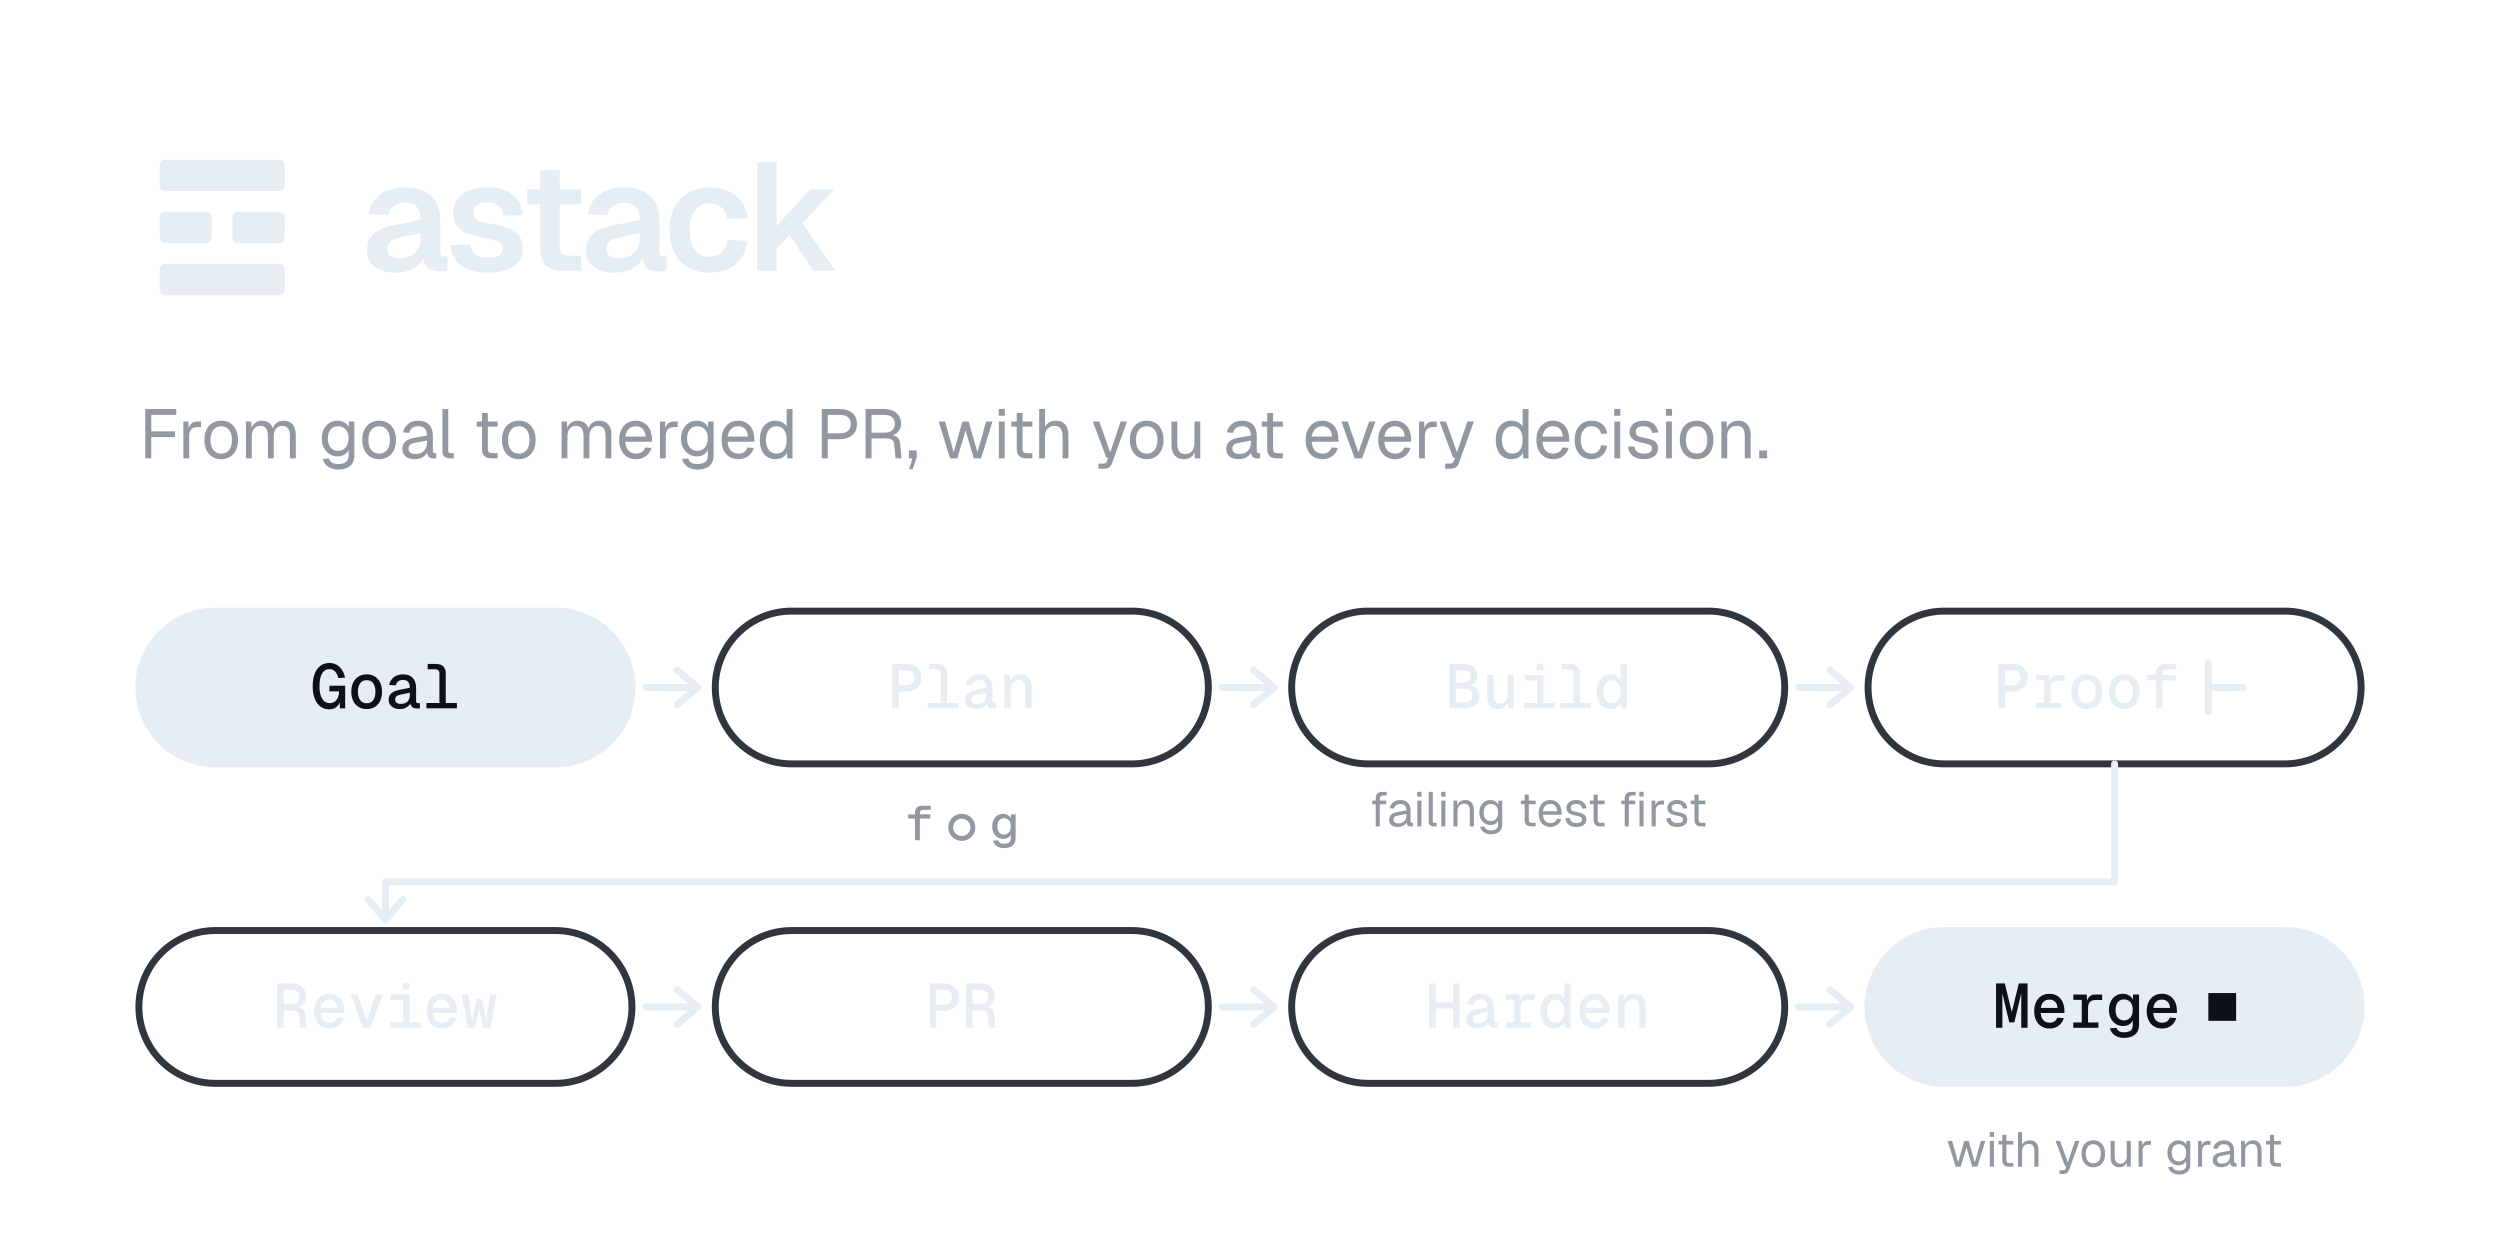
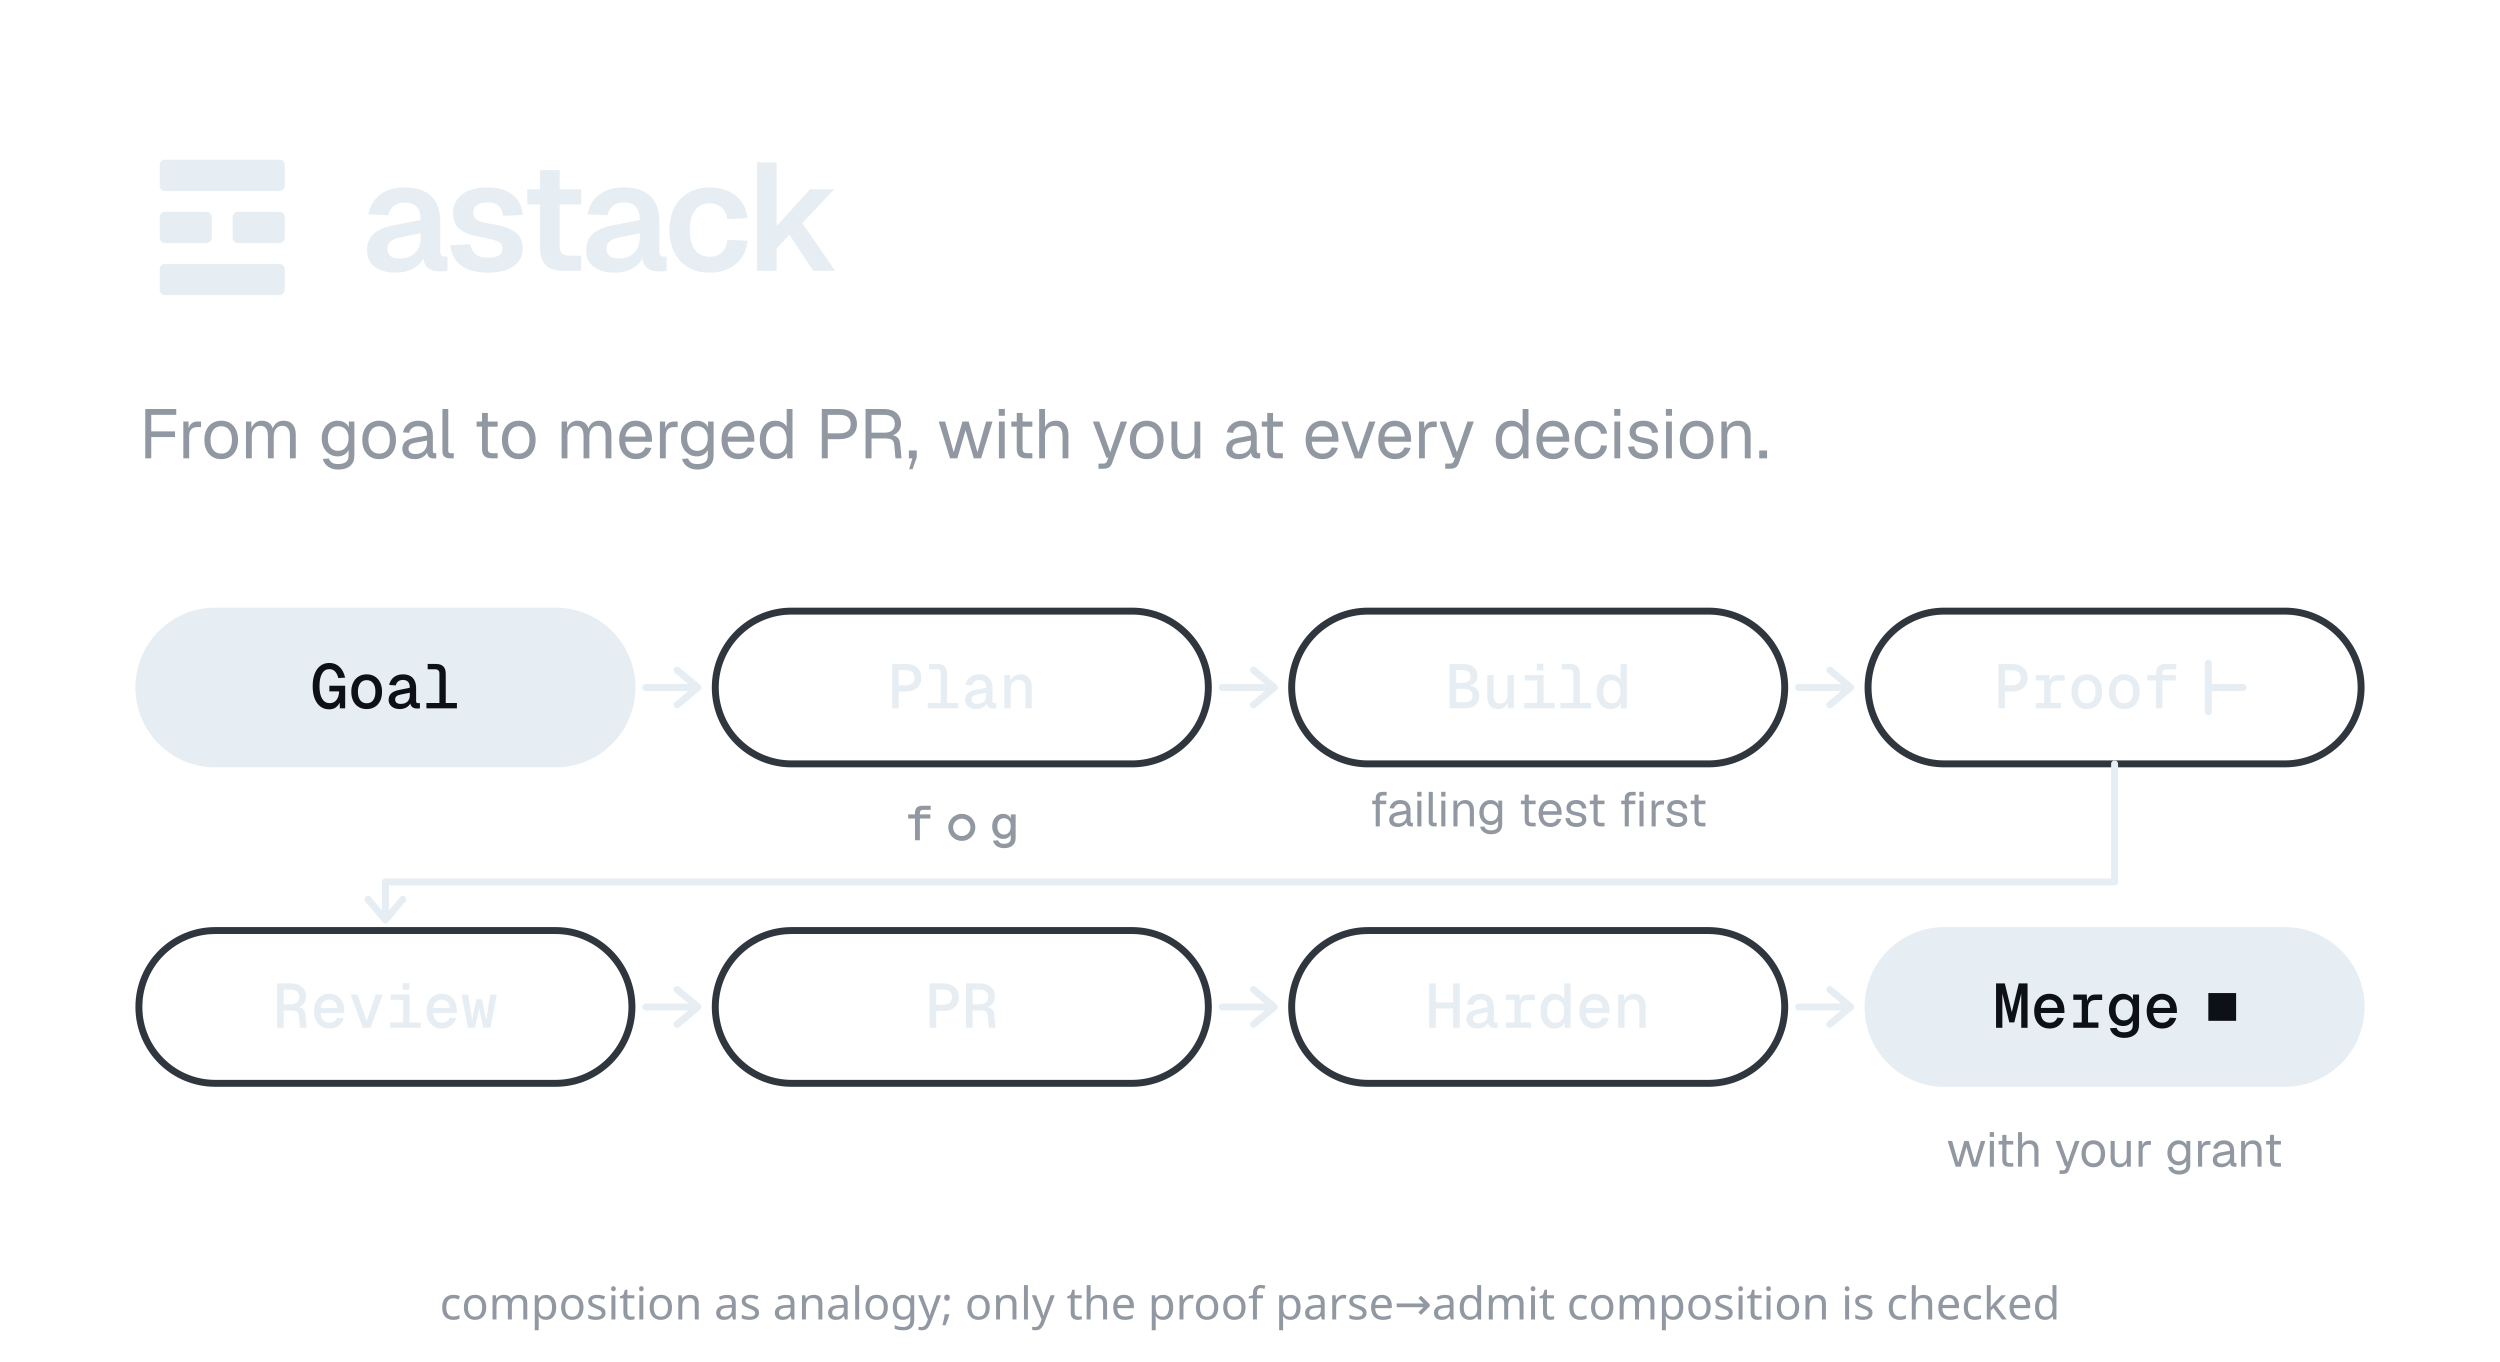
- <svg xmlns="http://www.w3.org/2000/svg" width="720" height="360" viewBox="0 0 720 360">
+ <svg xmlns="http://www.w3.org/2000/svg" width="720" height="392" viewBox="0 0 720 392">
  <defs>
    <path id="a" d="M225 12q-84 0-135-38T39-134q0-69 43-108t131-56l177-35q0-114-103-114-46 0-73 22-27 21-36 61l-130-6q16-84 78-130t161-46q114 0 173 58 58 57 58 164v194q0 21 8 29 7 8 22 8h17V0q-17 4-47 4-43 0-73-18t-38-67v-1q-20 42-68 68-49 26-114 26m26-93q64 0 102-37 37-37 37-98v-30l-138 28q-43 9-61 27-19 17-19 45 0 65 79 65" />
    <path id="b" d="M287 12q-122 0-182-51T39-168l131-6q7 42 34 65 26 23 84 23 45 0 69-14 23-15 23-46 0-18-8-30-9-12-33-21-25-9-72-18-81-14-127-34-46-21-64-52-19-31-19-77 0-74 58-121 57-47 168-47 77 0 127 25 49 24 75 65 25 40 29 90l-130 6q-2-38-26-63t-77-25q-45 0-68 18-24 18-24 48 0 32 23 48 22 15 82 25 82 12 130 33t69 53q20 31 20 75 0 77-61 119-62 41-165 41" />
    <path id="c" d="M398 0H284q-80 0-117-36-38-37-38-117v-282H45v-99h84v-125h128v125h141v99H257v270q0 38 17 52 16 14 49 14h75Z" />
    <path id="d" d="M302 12q-80 0-139-34-59-35-91-98-33-63-33-147t33-147q32-63 91-97 59-35 139-35 102 0 170 53 67 53 79 148l-132 7q-8-51-39-77-32-27-78-27-62 0-96 46t-34 129 34 129 96 46q47 0 79-27 31-27 38-84l132 6q-11 96-78 153-68 56-171 56" />
    <path id="e" d="M198 0H70v-710h128v417l219-241h158L366-312 582 0H438L282-236l-84 89Z" />
    <path id="f" d="M178 0H92v-710h446v84H178v238h342v82H178Z" />
    <path id="g" d="M164 0H80v-530h74l3 98q27-98 126-98h52v80h-51q-120 0-120 130Z" />
    <path id="h" d="M287 12q-73 0-128-34t-85-96q-30-63-30-147 0-85 30-147t85-96 128-34 128 34q54 34 84 96t30 147q0 84-30 147-30 62-84 96-55 34-128 34m0-80q73 0 114-52 40-53 40-145t-40-144q-41-53-114-53t-114 53q-41 52-41 144t41 145q41 52 114 52" />
    <path id="i" d="M164 0H80v-530h77l2 93q20-49 59-77t90-28q60 0 101 29t58 82q17-53 57-82t98-29q85 0 130 53 45 52 45 148V0h-84v-323q0-145-111-145-55 0-88 40-34 40-34 111V0h-84v-317q0-71-25-111t-84-40q-55 0-89 40t-34 111Z" />
    <path id="j" d="M281 162q-85 0-145-42T59 8l88-6q12 37 43 59 30 21 91 21 72 0 111-29 38-29 38-87v-86q-19 42-61 67t-94 25q-67 0-119-33-53-33-82-91-30-58-30-133 0-76 29-133 29-58 81-91 51-33 117-33 56 0 101 26 44 26 62 70v-84h80v494q0 93-61 146-62 52-172 52m-2-270q68 0 109-47 41-48 42-130 2-82-40-129-42-48-111-48-70 0-108 48-39 47-39 129t40 130q39 47 107 47" />
    <path id="k" d="M223 12q-82 0-130-38-49-38-49-106t40-107 127-55l188-35q0-133-126-133-55 0-87 25-32 24-44 70l-89-7q15-75 73-121 57-47 147-47 102 0 156 58 54 57 54 158v219q0 33 28 33h21V0q-12 2-32 2-46 0-69-18-24-19-30-61l-1-5q-20 41-69 68-49 26-108 26m8-74q80 0 124-45t44-111v-38l-172 32q-54 10-74 31-21 20-21 53 0 37 27 58 26 20 72 20" />
    <path id="l" d="M243 0h-59q-46 0-75-24t-29-76v-610h84v603q0 33 33 33h46Z" />
    <path id="m" d="M358 0h-84q-72 0-106-33-35-33-35-103v-320H55v-74h78v-124h84v124h141v74H217v318q0 36 16 50t49 14h76Z" />
    <path id="n" d="M287 12q-75 0-129-34-55-34-84-96-30-63-30-147t30-146q29-62 83-96 53-35 126-35 69 0 122 33 53 32 83 94 29 62 29 151v25H132q5 85 46 128 40 43 109 43 52 0 86-24 33-25 46-65l90 7q-21 71-79 117-59 45-143 45M132-313h293q-6-77-44-113-39-36-98-36-61 0-100 38-40 37-51 111" />
    <path id="o" d="M268 12q-69 0-119-34-51-34-78-96T44-265t27-147 78-96q50-34 119-34 53 0 97 23 44 22 66 63v-254h84V0h-76l-3-80q-22 43-67 68-45 24-101 24m17-80q71 0 109-53 37-53 37-144 0-92-37-144-38-53-109-53-70 0-111 53-42 52-42 144 0 91 42 144 41 53 111 53" />
    <path id="p" d="M178 0H92v-710h255q119 0 185 57t66 158q0 103-66 161t-185 58H178Zm0-626v266h169q161 0 161-135 0-131-161-131Z" />
    <path id="q" d="M178 0H92v-710h269q112 0 177 58t65 157q0 41-17 75-17 33-44 56t-59 32q47 8 75 38 27 30 32 85L610 0h-87l-18-200q-4-44-31-65-28-21-90-21H178Zm0-626v256h194q65 0 103-33t38-94q0-62-39-95-39-34-113-34Z" />
    <path id="r" d="M97 156H47L95 0H44v-113h113v99Z" />
    <path id="s" d="M291 0H186L22-530h92L238-88l126-442h90L580-88l125-442h92L633 0H527L409-403Z" />
    <path id="t" d="M164 0H80v-530h84Zm2-613H78v-98h88Z" />
    <path id="u" d="M164 0H80v-710h84v263q21-49 63-72t97-23q86 0 132 56 45 56 45 145V0h-84v-317q0-151-111-151-64 0-103 39t-39 113Z" />
    <path id="v" d="M172 150h-69V76h61q28 0 42-8 13-9 20-28l19-50h-29L22-530h92L272-88l151-442h92L300 67q-15 43-45 63t-83 20" />
    <path id="w" d="M254 12q-79 0-126-53-48-54-48-148v-341h84v318q0 77 28 114 27 36 84 36 63 0 99-40 36-41 36-112v-316h84V0h-80v-86q-44 98-161 98" />
    <path id="x" d="M321 0H215L22-530h92L268-86l154-444h92Z" />
    <path id="y" d="M287 12q-74 0-128-34-55-34-85-96-30-63-30-147t30-146 85-96q54-35 128-35 92 0 152 48 60 47 73 136l-88 6q-9-53-46-81-37-29-91-29-73 0-114 53-41 52-41 144t41 145q41 52 114 52 54 0 91-30t46-90l88 6q-13 88-73 141T287 12" />
    <path id="z" d="M273 12q-109 0-166-50-57-51-63-129l88-6q8 48 40 77 31 28 101 28 54 0 84-17 29-18 29-57 0-21-9-35-10-14-38-24-28-11-82-21-74-14-116-35t-59-51-17-72q0-71 53-116 52-46 148-46 70 0 115 25 44 24 67 63t28 82l-88 6q-4-38-31-67-28-29-93-29-57 0-84 22t-27 56q0 39 25 58 25 18 95 30 78 13 122 33t62 50q17 29 17 71 0 73-56 114-57 40-145 40" />
    <path id="A" d="M164 0H80v-530h77l2 95q21-55 65-81 43-26 98-26 61 0 101 27 39 27 59 73 19 45 19 101V0h-84v-317q0-74-26-112-27-39-87-39-61 0-100 39-40 38-40 112Z" />
    <path id="B" d="M157 0H44v-113h113Z" />
    <path id="C" d="M299 16q-77 0-136-42-59-43-93-125T36-354q0-115 32-198 32-84 92-129 59-45 142-45 100 0 165 64t88 171l-109 7q-15-65-50-104-36-39-93-39-76 0-117 71t-41 202 43 201q42 70 120 70 69 0 109-51 39-52 42-137H303v-91h253V0h-85l-3-91q-23 48-64 78-42 29-105 29" />
    <path id="D" d="M300 12q-74 0-129-34-56-34-86-96-31-63-31-148t31-147q30-63 86-97 55-34 129-34t130 34q55 34 86 97 30 62 30 147t-30 148q-31 62-86 96-56 34-130 34m0-93q67 0 104-49 36-49 36-136t-36-136q-37-49-104-49t-103 49q-37 49-37 136t37 136q36 49 103 49" />
    <path id="E" d="M228 12q-50 0-90-18T75-57q-24-33-24-77 0-68 42-105 41-38 125-55l172-36q0-124-108-124-50 0-78 23t-38 64l-106-7q15-76 73-123t149-47q102 0 156 58 53 58 53 160v210q0 18 8 26 7 7 23 7h30V0l-19 2-27 1q-90 0-108-77l-1-2q-20 39-65 64-46 24-104 24m15-83q73 0 110-37 37-38 37-101v-41l-148 30q-48 10-67 29-19 18-19 49 0 34 23 53 23 18 64 18" />
    <path id="F" d="M544 0H56v-85h208v-474q0-31-17-48-17-18-49-18H76v-85h133q156 0 156 156v469h179Z" />
    <path id="G" d="M191 0H86v-710h220q74 0 130 27 55 27 86 77 30 49 30 117t-30 118q-31 49-86 76-56 26-130 26H191Zm0-611v243h104q76 0 112-31t36-90q0-60-36-91t-112-31Z" />
    <path id="H" d="M181 0H80v-532h93l2 96q21-55 66-81 45-27 101-27 59 0 99 27 39 26 59 72 20 45 20 102V0H419v-317q0-139-106-139-55 0-93 36-39 36-39 105Z" />
    <path id="I" d="M313 0H83v-710h206q117 0 178 51t61 142q0 58-35 99t-97 52q79 10 121 55 41 45 41 114 0 94-64 146Q429 0 313 0M188-612v203h103q66 0 97-26 31-27 31-75 0-49-31-75-31-27-97-27Zm0 300v214h126q68 0 102-27 33-28 33-77 0-52-34-81-35-29-101-29Z" />
    <path id="J" d="M254 12q-77 0-123-52T85-188v-344h101v318q0 72 25 105t76 33q56 0 89-37t33-105v-314h101V0h-95v-89Q371 12 254 12" />
    <path id="K" d="M564 0H76v-85h208v-362H86v-85h300v447h178ZM382-609H278v-105h104Z" />
    <path id="L" d="M258 12Q156 12 96-62q-60-75-60-204t60-203q60-75 162-75 56 0 98 26 41 26 61 61v-253h101V0h-94l-3-81q-23 42-64 68-42 25-99 25m17-93q66 0 104-49 38-50 38-136 0-87-38-136-39-49-106-49-61 0-96 49t-35 136q0 86 35 136 35 49 98 49" />
    <path id="M" d="M486 0H84v-85h135v-362H84v-85h215l6 104q26-104 128-104h113v88H437q-117 0-117 128v231h166Z" />
    <path id="N" d="M309 0H208v-447H68v-85h140v-28q0-74 37-112t115-38h172v85H370q-31 0-46 18-15 17-15 48v27h215v85H309Z" />
    <path id="O" d="M172 0H67v-710h221q112 0 177 57t65 155q0 64-35 109-36 44-85 59 52 10 79 41 26 30 31 87L538 0H433l-16-182q-4-53-29-74-26-21-92-21H172Zm0-611v236h114q66 0 101-31t35-87q0-57-35-87-35-31-101-31Z" />
    <path id="P" d="M305 12q-75 0-130-34-56-35-86-97-31-63-31-147t30-146q30-63 85-97 55-35 129-35 70 0 125 33 54 33 85 96 30 63 30 151v28H163q5 77 43 116 37 39 100 39 47 0 78-22t43-59l105 7q-23 76-82 122-59 45-145 45M164-317h268q-5-68-41-101t-90-33q-56 0-92 34t-45 100" />
    <path id="Q" d="M363 0H237L45-532h109l146 425 146-425h109Z" />
    <path id="R" d="M234 0H121L18-532h106l63 411 70-336h86l70 336 63-411h106L480 0H366l-66-311Z" />
    <path id="S" d="M161 0H56v-710h105v304h278v-304h105V0H439v-308H161Z" />
    <path id="T" d="M340-86h-80L149-548V0H48v-710h140l112 459 112-459h140V0H451v-548Z" />
    <path id="U" d="M297 162q-90 0-150-42T70 8l106-7q11 34 39 53 27 18 82 18 67 0 103-27 35-28 35-84v-78q-19 41-59 65-41 24-94 24-66 0-117-32-52-33-81-91-30-58-30-133 0-78 29-136 28-59 79-91 51-33 116-33 55 0 98 26 43 25 62 69l1-83h97v486q0 100-64 154t-175 54m-1-280q62 0 100-44t39-123q1-80-37-124-39-45-102-45-65 0-100 45-36 44-36 124 0 79 36 123t100 44" />
    <path id="V" d="M216 0h-84v-456H60v-74h72v-48q0-59 34-95 34-37 106-37h84v74h-78q-31 0-46 17-16 17-16 47v42h133v74H216Z" />
  </defs>
  <g fill="#e6edf3" transform="translate(40 40) scale(1.5)">
    <rect width="24" height="6" x="4" y="4" rx="1" />
    <rect width="10" height="6" x="4" y="14" rx="1" />
    <rect width="10" height="6" x="18" y="14" rx="1" />
    <rect width="24" height="6" x="4" y="24" rx="1" />
  </g>
  <use fill="#e6edf3" href="#a" transform="translate(104 78) scale(0.044)" />
  <use fill="#e6edf3" href="#b" transform="translate(127.97 78) scale(0.044)" />
  <use fill="#e6edf3" href="#c" transform="translate(149.87 78) scale(0.044)" />
  <use fill="#e6edf3" href="#a" transform="translate(167.1 78) scale(0.044)" />
  <use fill="#e6edf3" href="#d" transform="translate(191.07 78) scale(0.044)" />
  <use fill="#e6edf3" href="#e" transform="translate(214.95 78) scale(0.044)" />
  <use fill="#9198a1" href="#f" transform="translate(40 132) scale(0.02)" />
  <use fill="#9198a1" href="#g" transform="translate(51.2 132) scale(0.02)" />
  <use fill="#9198a1" href="#h" transform="translate(57.98 132) scale(0.02)" />
  <use fill="#9198a1" href="#i" transform="translate(69.24 132) scale(0.02)" />
  <use fill="#9198a1" href="#j" transform="translate(91.78 132) scale(0.02)" />
  <use fill="#9198a1" href="#h" transform="translate(103.46 132) scale(0.02)" />
  <use fill="#9198a1" href="#k" transform="translate(115 132) scale(0.02)" />
  <use fill="#9198a1" href="#l" transform="translate(125.82 132) scale(0.02)" />
  <use fill="#9198a1" href="#m" transform="translate(136.16 132) scale(0.02)" />
  <use fill="#9198a1" href="#h" transform="translate(143.68 132) scale(0.02)" />
  <use fill="#9198a1" href="#i" transform="translate(160.14 132) scale(0.02)" />
  <use fill="#9198a1" href="#n" transform="translate(177.44 132) scale(0.02)" />
  <use fill="#9198a1" href="#g" transform="translate(188.46 132) scale(0.02)" />
  <use fill="#9198a1" href="#j" transform="translate(195.24 132) scale(0.02)" />
  <use fill="#9198a1" href="#n" transform="translate(206.92 132) scale(0.02)" />
  <use fill="#9198a1" href="#o" transform="translate(217.94 132) scale(0.02)" />
  <use fill="#9198a1" href="#p" transform="translate(234.84 132) scale(0.02)" />
  <use fill="#9198a1" href="#q" transform="translate(247.44 132) scale(0.02)" />
  <use fill="#9198a1" href="#r" transform="translate(260.88 132) scale(0.02)" />
  <use fill="#9198a1" href="#s" transform="translate(269.9 132) scale(0.02)" />
  <use fill="#9198a1" href="#t" transform="translate(286.08 132) scale(0.02)" />
  <use fill="#9198a1" href="#m" transform="translate(290.16 132) scale(0.02)" />
  <use fill="#9198a1" href="#u" transform="translate(297.68 132) scale(0.02)" />
  <use fill="#9198a1" href="#v" transform="translate(314.3 132) scale(0.02)" />
  <use fill="#9198a1" href="#h" transform="translate(324.52 132) scale(0.02)" />
  <use fill="#9198a1" href="#w" transform="translate(335.78 132) scale(0.02)" />
  <use fill="#9198a1" href="#k" transform="translate(352.28 132) scale(0.02)" />
  <use fill="#9198a1" href="#m" transform="translate(362.3 132) scale(0.02)" />
  <use fill="#9198a1" href="#n" transform="translate(375.14 132) scale(0.02)" />
  <use fill="#9198a1" href="#x" transform="translate(385.86 132) scale(0.02)" />
  <use fill="#9198a1" href="#n" transform="translate(396.06 132) scale(0.02)" />
  <use fill="#9198a1" href="#g" transform="translate(407.08 132) scale(0.02)" />
  <use fill="#9198a1" href="#v" transform="translate(414.16 132) scale(0.02)" />
  <use fill="#9198a1" href="#o" transform="translate(429.9 132) scale(0.02)" />
  <use fill="#9198a1" href="#n" transform="translate(441.6 132) scale(0.02)" />
  <use fill="#9198a1" href="#y" transform="translate(452.62 132) scale(0.02)" />
  <use fill="#9198a1" href="#t" transform="translate(463.34 132) scale(0.02)" />
  <use fill="#9198a1" href="#z" transform="translate(468.02 132) scale(0.02)" />
  <use fill="#9198a1" href="#t" transform="translate(478.22 132) scale(0.02)" />
  <use fill="#9198a1" href="#h" transform="translate(482.9 132) scale(0.02)" />
  <use fill="#9198a1" href="#A" transform="translate(494.16 132) scale(0.02)" />
  <use fill="#9198a1" href="#B" transform="translate(505.78 132) scale(0.02)" />
  <rect width="142" height="44" x="40" y="176" fill="#e6edf3" stroke="#e6edf3" stroke-width="2" rx="22" />
  <use fill="#0d1117" href="#C" transform="translate(89.4 204) scale(0.018)" />
  <use fill="#0d1117" href="#D" transform="translate(100.2 204) scale(0.018)" />
  <use fill="#0d1117" href="#E" transform="translate(111 204) scale(0.018)" />
  <use fill="#0d1117" href="#F" transform="translate(121.8 204) scale(0.018)" />
  <path fill="none" stroke="#e6edf3" stroke-linecap="round" stroke-linejoin="round" stroke-width="2" d="M186 198h14m-5-5 6 5-6 5" />
  <rect width="142" height="44" x="206" y="176" fill="none" stroke="#30363d" stroke-width="2" rx="22" />
  <use fill="#e6edf3" href="#G" transform="translate(255.4 204) scale(0.018)" />
  <use fill="#e6edf3" href="#F" transform="translate(266.2 204) scale(0.018)" />
  <use fill="#e6edf3" href="#E" transform="translate(277 204) scale(0.018)" />
  <use fill="#e6edf3" href="#H" transform="translate(287.8 204) scale(0.018)" />
  <path fill="none" stroke="#e6edf3" stroke-linecap="round" stroke-linejoin="round" stroke-width="2" d="M352 198h14m-5-5 6 5-6 5" />
  <rect width="142" height="44" x="372" y="176" fill="none" stroke="#30363d" stroke-width="2" rx="22" />
  <use fill="#e6edf3" href="#I" transform="translate(416 204) scale(0.018)" />
  <use fill="#e6edf3" href="#J" transform="translate(426.8 204) scale(0.018)" />
  <use fill="#e6edf3" href="#K" transform="translate(437.6 204) scale(0.018)" />
  <use fill="#e6edf3" href="#F" transform="translate(448.4 204) scale(0.018)" />
  <use fill="#e6edf3" href="#L" transform="translate(459.2 204) scale(0.018)" />
  <path fill="none" stroke="#e6edf3" stroke-linecap="round" stroke-linejoin="round" stroke-width="2" d="M518 198h14m-5-5 6 5-6 5" />
  <rect width="142" height="44" x="538" y="176" fill="none" stroke="#30363d" stroke-width="2" rx="22" />
  <path fill="none" stroke="#e6edf3" stroke-linecap="round" stroke-width="2" d="M636 191v14m0-7h10" />
  <use fill="#e6edf3" href="#G" transform="translate(574 204) scale(0.018)" />
  <use fill="#e6edf3" href="#M" transform="translate(584.8 204) scale(0.018)" />
  <use fill="#e6edf3" href="#D" transform="translate(595.6 204) scale(0.018)" />
  <use fill="#e6edf3" href="#D" transform="translate(606.4 204) scale(0.018)" />
  <use fill="#e6edf3" href="#N" transform="translate(617.2 204) scale(0.018)" />
  <rect width="142" height="44" x="40" y="268" fill="none" stroke="#30363d" stroke-width="2" rx="22" />
  <use fill="#e6edf3" href="#O" transform="translate(78.6 296) scale(0.018)" />
  <use fill="#e6edf3" href="#P" transform="translate(89.4 296) scale(0.018)" />
  <use fill="#e6edf3" href="#Q" transform="translate(100.2 296) scale(0.018)" />
  <use fill="#e6edf3" href="#K" transform="translate(111 296) scale(0.018)" />
  <use fill="#e6edf3" href="#P" transform="translate(121.8 296) scale(0.018)" />
  <use fill="#e6edf3" href="#R" transform="translate(132.6 296) scale(0.018)" />
  <path fill="none" stroke="#e6edf3" stroke-linecap="round" stroke-linejoin="round" stroke-width="2" d="M186 290h14m-5-5 6 5-6 5" />
  <rect width="142" height="44" x="206" y="268" fill="none" stroke="#30363d" stroke-width="2" rx="22" />
  <use fill="#e6edf3" href="#G" transform="translate(266.2 296) scale(0.018)" />
  <use fill="#e6edf3" href="#O" transform="translate(277 296) scale(0.018)" />
  <path fill="none" stroke="#e6edf3" stroke-linecap="round" stroke-linejoin="round" stroke-width="2" d="M352 290h14m-5-5 6 5-6 5" />
  <rect width="142" height="44" x="372" y="268" fill="none" stroke="#30363d" stroke-width="2" rx="22" />
  <use fill="#e6edf3" href="#S" transform="translate(410.6 296) scale(0.018)" />
  <use fill="#e6edf3" href="#E" transform="translate(421.4 296) scale(0.018)" />
  <use fill="#e6edf3" href="#M" transform="translate(432.2 296) scale(0.018)" />
  <use fill="#e6edf3" href="#L" transform="translate(443 296) scale(0.018)" />
  <use fill="#e6edf3" href="#P" transform="translate(453.8 296) scale(0.018)" />
  <use fill="#e6edf3" href="#H" transform="translate(464.6 296) scale(0.018)" />
  <path fill="none" stroke="#e6edf3" stroke-linecap="round" stroke-linejoin="round" stroke-width="2" d="M518 290h14m-5-5 6 5-6 5" />
  <rect width="142" height="44" x="538" y="268" fill="#e6edf3" stroke="#e6edf3" stroke-width="2" rx="22" />
  <path fill="#0d1117" d="M636 286h8v8h-8z" />
  <use fill="#0d1117" href="#T" transform="translate(574 296) scale(0.018)" />
  <use fill="#0d1117" href="#P" transform="translate(584.8 296) scale(0.018)" />
  <use fill="#0d1117" href="#M" transform="translate(595.6 296) scale(0.018)" />
  <use fill="#0d1117" href="#U" transform="translate(606.4 296) scale(0.018)" />
  <use fill="#0d1117" href="#P" transform="translate(617.2 296) scale(0.018)" />
  <path fill="none" stroke="#e6edf3" stroke-linecap="round" stroke-linejoin="round" stroke-width="2" d="M609 220v34H111v10m-5-5 5 6 5-6" />
  <use fill="#9198a1" href="#V" transform="translate(394.36 238) scale(0.014)" />
  <use fill="#9198a1" href="#k" transform="translate(399.47 238) scale(0.014)" />
  <use fill="#9198a1" href="#t" transform="translate(407.07 238) scale(0.014)" />
  <use fill="#9198a1" href="#l" transform="translate(410.35 238) scale(0.014)" />
  <use fill="#9198a1" href="#t" transform="translate(413.97 238) scale(0.014)" />
  <use fill="#9198a1" href="#A" transform="translate(417.47 238) scale(0.014)" />
  <use fill="#9198a1" href="#j" transform="translate(425.44 238) scale(0.014)" />
  <use fill="#9198a1" href="#m" transform="translate(437.25 238) scale(0.014)" />
  <use fill="#9198a1" href="#n" transform="translate(442.52 238) scale(0.014)" />
  <use fill="#9198a1" href="#z" transform="translate(450.23 238) scale(0.014)" />
  <use fill="#9198a1" href="#m" transform="translate(457.09 238) scale(0.014)" />
  <use fill="#9198a1" href="#V" transform="translate(466.08 238) scale(0.014)" />
  <use fill="#9198a1" href="#t" transform="translate(471.05 238) scale(0.014)" />
  <use fill="#9198a1" href="#g" transform="translate(474.55 238) scale(0.014)" />
  <use fill="#9198a1" href="#z" transform="translate(479.29 238) scale(0.014)" />
  <use fill="#9198a1" href="#m" transform="translate(486.16 238) scale(0.014)" />
  <use fill="#9198a1" href="#s" transform="translate(560.62 336) scale(0.014)" />
  <use fill="#9198a1" href="#t" transform="translate(571.95 336) scale(0.014)" />
  <use fill="#9198a1" href="#m" transform="translate(574.81 336) scale(0.014)" />
  <use fill="#9198a1" href="#u" transform="translate(580.07 336) scale(0.014)" />
  <use fill="#9198a1" href="#v" transform="translate(591.7 336) scale(0.014)" />
  <use fill="#9198a1" href="#h" transform="translate(598.86 336) scale(0.014)" />
  <use fill="#9198a1" href="#w" transform="translate(606.74 336) scale(0.014)" />
  <use fill="#9198a1" href="#g" transform="translate(614.79 336) scale(0.014)" />
  <use fill="#9198a1" href="#j" transform="translate(623.6 336) scale(0.014)" />
  <use fill="#9198a1" href="#g" transform="translate(631.91 336) scale(0.014)" />
  <use fill="#9198a1" href="#k" transform="translate(636.66 336) scale(0.014)" />
  <use fill="#9198a1" href="#A" transform="translate(644.32 336) scale(0.014)" />
  <use fill="#9198a1" href="#m" transform="translate(651.89 336) scale(0.014)" />
  <use fill="#9198a1" href="#N" transform="translate(260.6 242) scale(0.014)" />
  <circle cx="277" cy="238.28" r="3.2" fill="none" stroke="#9198a1" stroke-width="1.4" />
  <use fill="#9198a1" href="#U" transform="translate(285 242) scale(0.014)" />
+   <text x="360" y="380" fill="#9198a1" font-family="ui-sans-serif, system-ui, sans-serif" font-size="13" text-anchor="middle">composition as analogy; only the proof parse→admit composition is checked</text>
</svg>
